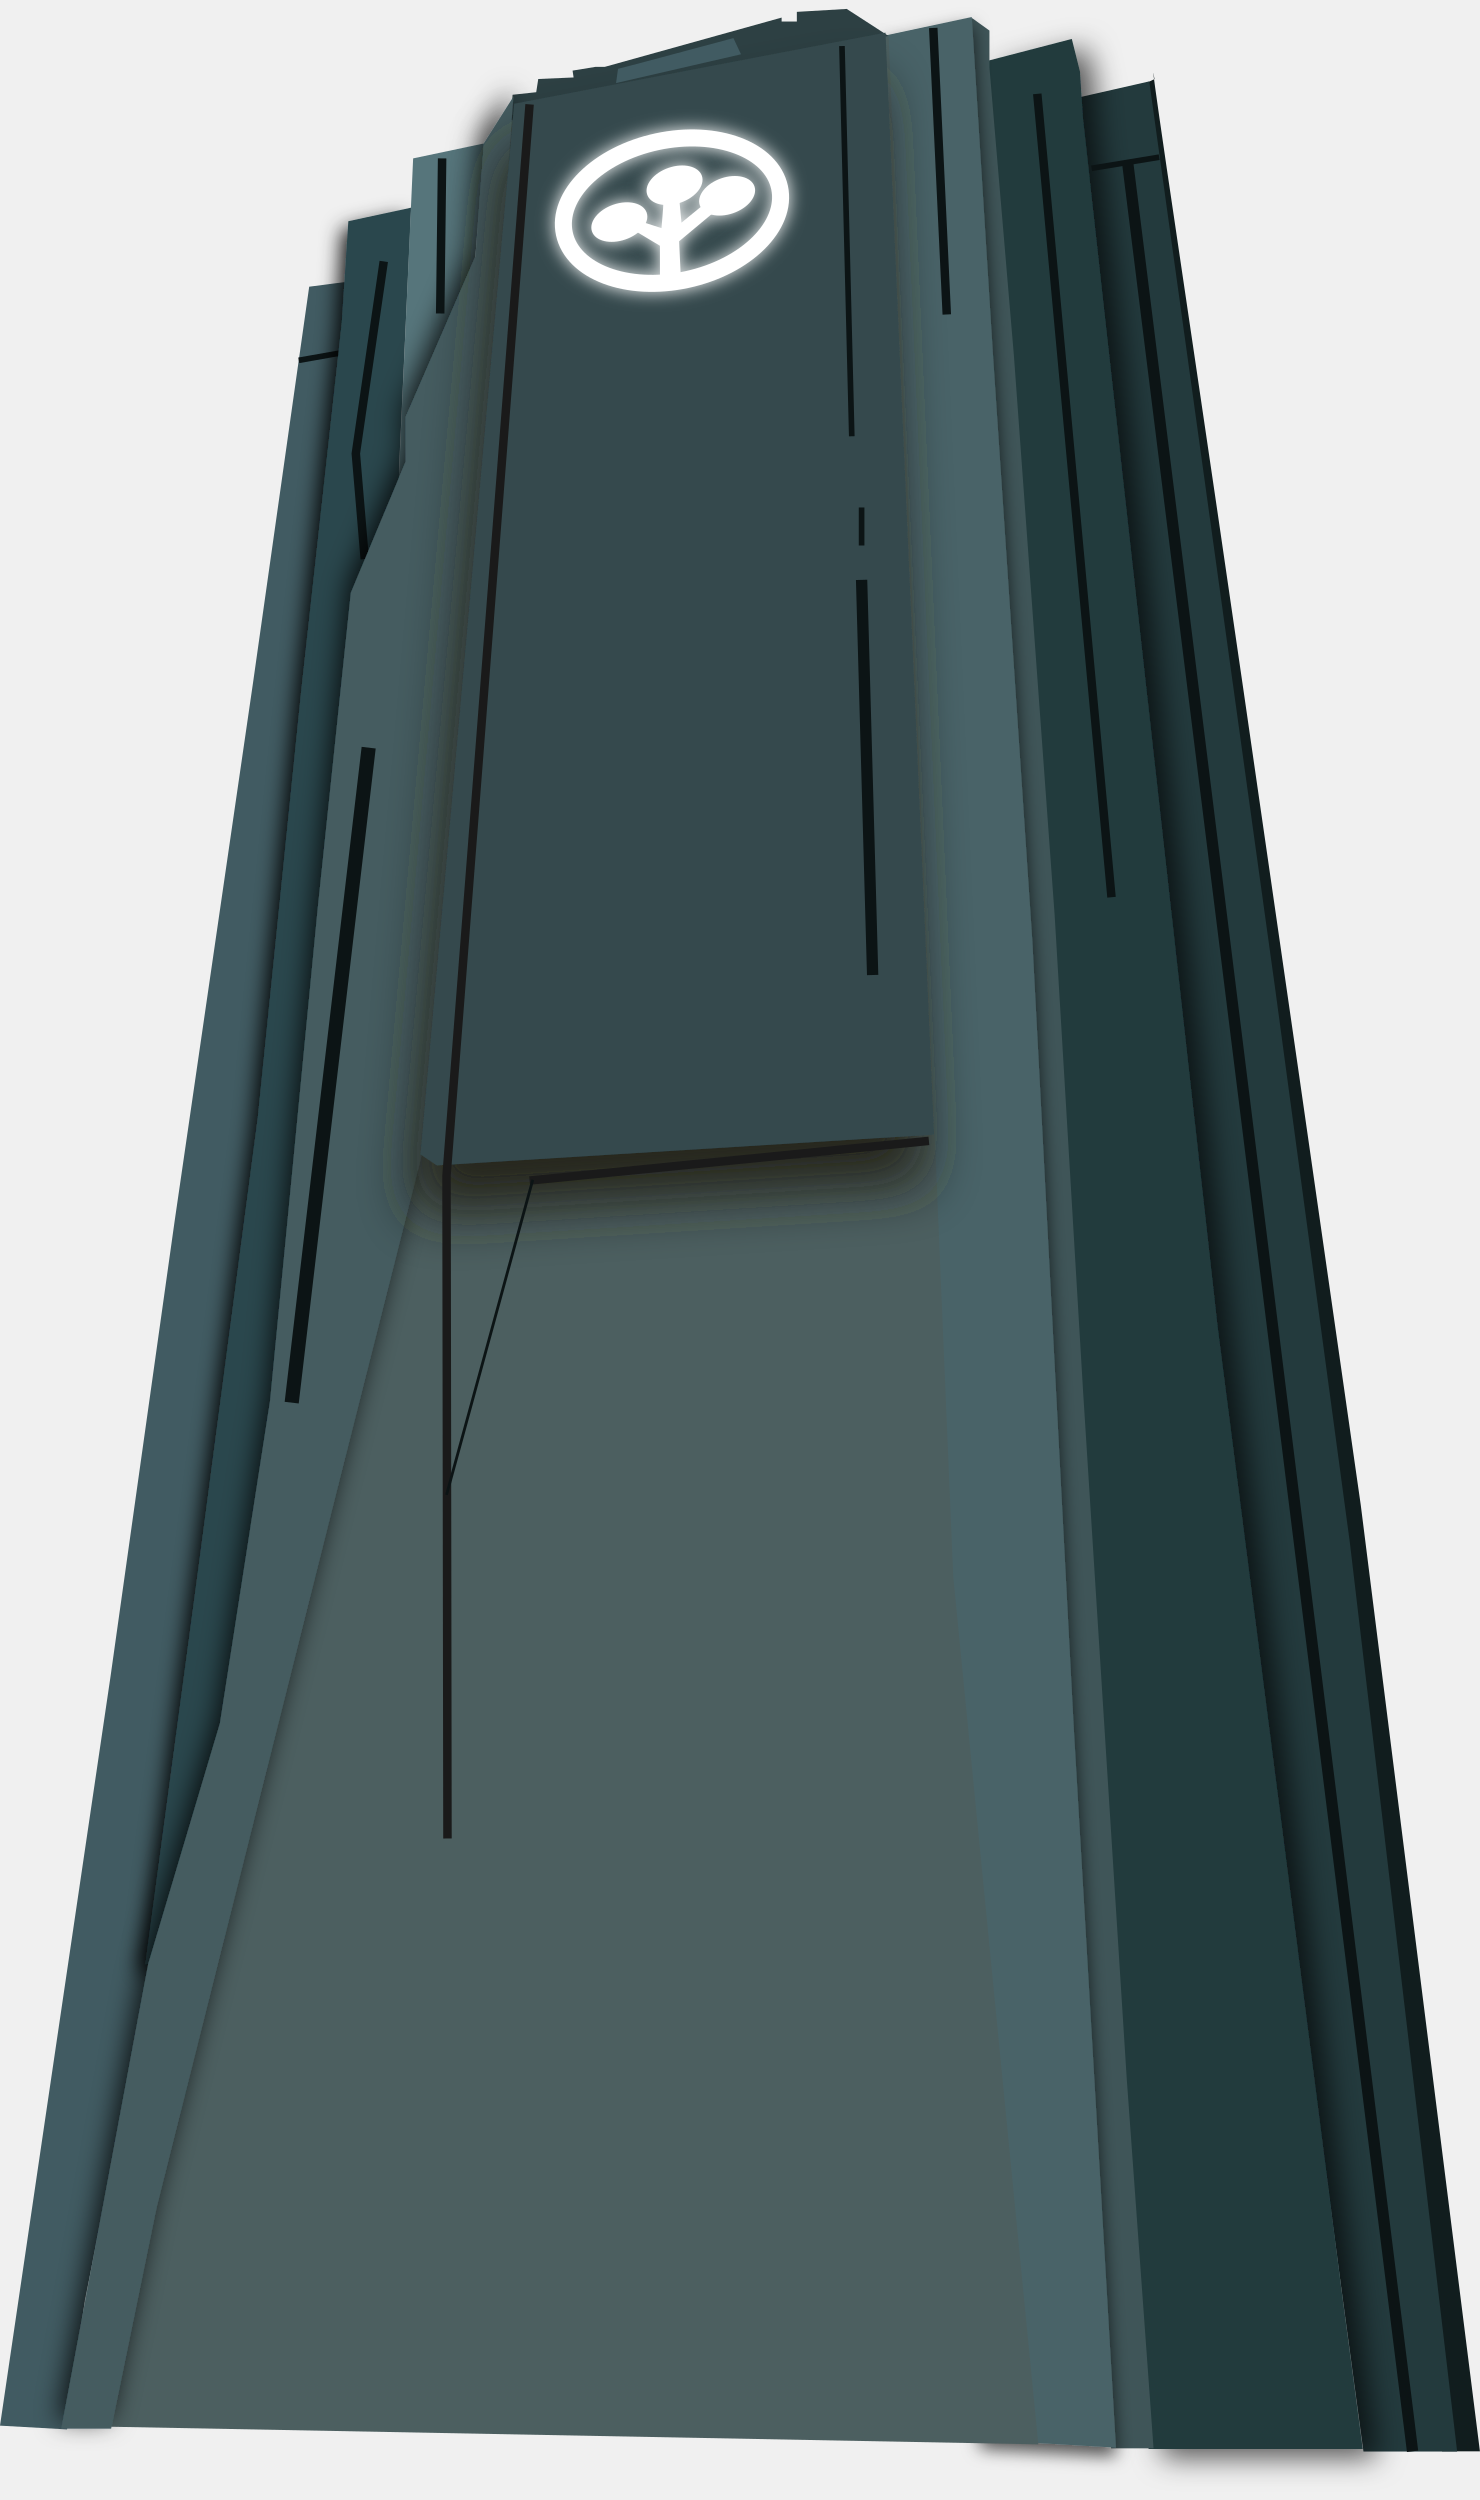
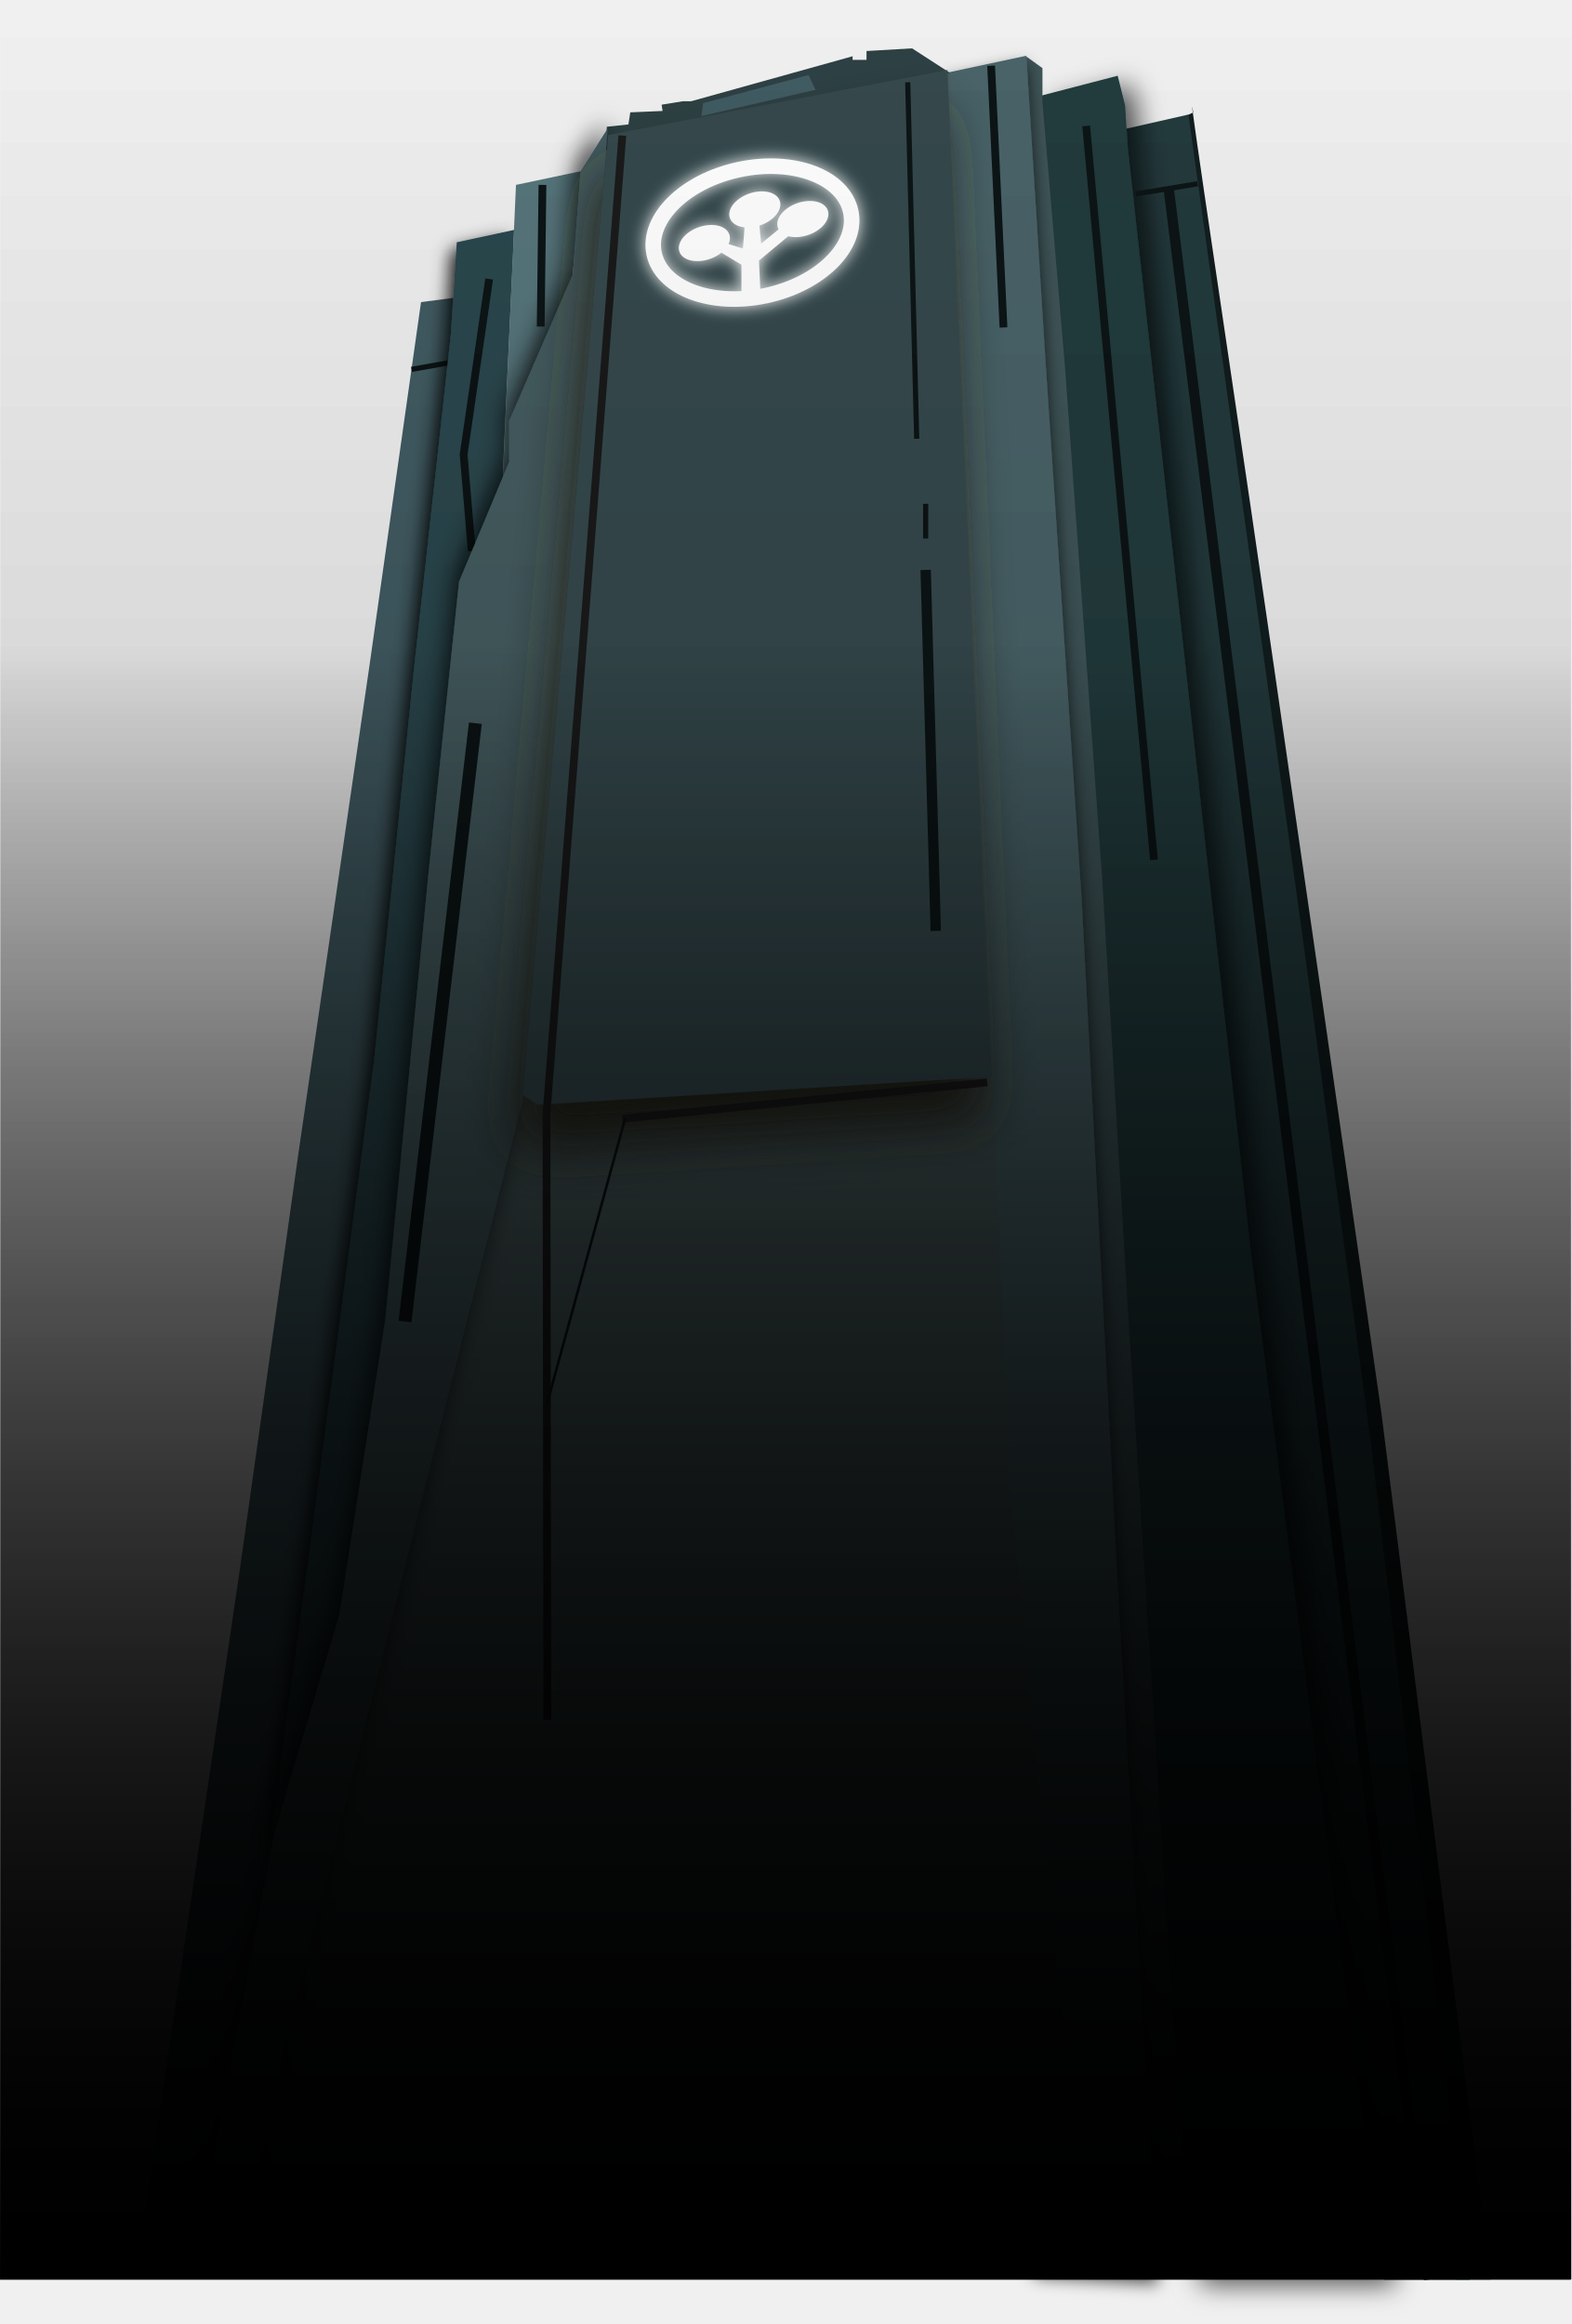
- <svg xmlns="http://www.w3.org/2000/svg" width="522.457" height="882.575" viewBox="0 0 522.457 882.575">
+ <svg xmlns="http://www.w3.org/2000/svg" width="607.205" height="898.109" viewBox="0 0 607.205 898.109">
  <defs>
-     <filter id="Caminho_4" x="337.938" y="1.743" width="163.153" height="880.832" filterUnits="userSpaceOnUse">
+     <filter id="Caminho_4" x="391.483" y="17.277" width="163.153" height="880.832" filterUnits="userSpaceOnUse">
      <feOffset dx="5" dy="3" input="SourceAlpha" />
      <feGaussianBlur stdDeviation="5" result="blur" />
      <feFlood flood-opacity="0.651" />
      <feComposite operator="in" in2="blur" />
      <feComposite in="SourceGraphic" />
    </filter>
-     <filter id="Caminho_29" x="302.541" y="0" width="100.416" height="876.095" filterUnits="userSpaceOnUse">
+     <filter id="Caminho_29" x="356.086" y="15.534" width="100.416" height="876.095" filterUnits="userSpaceOnUse">
      <feOffset dy="3" input="SourceAlpha" />
      <feGaussianBlur stdDeviation="3" result="blur-2" />
      <feFlood flood-opacity="0.678" />
      <feComposite operator="in" in2="blur-2" />
      <feComposite in="SourceGraphic" />
    </filter>
-     <filter id="Caminho_14" x="38.822" y="65.812" width="114.826" height="641.053" filterUnits="userSpaceOnUse">
+     <filter id="Caminho_14" x="92.366" y="81.346" width="114.826" height="641.053" filterUnits="userSpaceOnUse">
      <feOffset dx="-2" dy="3" input="SourceAlpha" />
      <feGaussianBlur stdDeviation="3.5" result="blur-3" />
      <feFlood flood-opacity="0.941" />
      <feComposite operator="in" in2="blur-3" />
      <feComposite in="SourceGraphic" />
    </filter>
-     <filter id="Caminho_11" x="7.172" y="17.642" width="186.564" height="850.243" filterUnits="userSpaceOnUse">
+     <filter id="Caminho_11" x="60.717" y="33.176" width="186.564" height="850.243" filterUnits="userSpaceOnUse">
      <feOffset dx="-1" dy="-3" input="SourceAlpha" />
      <feGaussianBlur stdDeviation="4.5" result="blur-4" />
      <feFlood flood-opacity="0.82" />
      <feComposite operator="in" in2="blur-4" />
      <feComposite in="SourceGraphic" />
    </filter>
-     <filter id="Caminho_27" x="116.994" y="0.03" width="238.25" height="456.886" filterUnits="userSpaceOnUse">
+     <filter id="Caminho_27" x="170.539" y="15.564" width="238.25" height="456.886" filterUnits="userSpaceOnUse">
      <feOffset dx="-3" dy="17" input="SourceAlpha" />
      <feGaussianBlur stdDeviation="9.5" result="blur-5" />
      <feFlood flood-color="#25271c" />
      <feComposite operator="in" in2="blur-5" />
      <feComposite in="SourceGraphic" />
    </filter>
-     <filter id="Elipse_1" x="181.457" y="29.484" width="111.272" height="89.829" filterUnits="userSpaceOnUse">
+     <filter id="Elipse_1" x="235.001" y="45.018" width="111.272" height="89.829" filterUnits="userSpaceOnUse">
      <feOffset input="SourceAlpha" />
      <feGaussianBlur stdDeviation="3" result="blur-6" />
      <feFlood flood-color="#fff" />
      <feComposite operator="in" in2="blur-6" />
      <feComposite in="SourceGraphic" />
    </filter>
-     <filter id="Elipse_2" x="197.883" y="59.93" width="41.534" height="36.931" filterUnits="userSpaceOnUse">
+     <filter id="Elipse_2" x="251.427" y="75.464" width="41.534" height="36.931" filterUnits="userSpaceOnUse">
      <feOffset input="SourceAlpha" />
      <feGaussianBlur stdDeviation="3" result="blur-7" />
      <feFlood flood-color="#fff" />
      <feComposite operator="in" in2="blur-7" />
      <feComposite in="SourceGraphic" />
    </filter>
-     <filter id="Elipse_3" x="217.371" y="46.938" width="41.534" height="36.931" filterUnits="userSpaceOnUse">
+     <filter id="Elipse_3" x="270.916" y="62.472" width="41.534" height="36.931" filterUnits="userSpaceOnUse">
      <feOffset input="SourceAlpha" />
      <feGaussianBlur stdDeviation="3" result="blur-8" />
      <feFlood flood-color="#fff" />
      <feComposite operator="in" in2="blur-8" />
      <feComposite in="SourceGraphic" />
    </filter>
-     <filter id="Elipse_4" x="235.931" y="50.65" width="41.534" height="36.931" filterUnits="userSpaceOnUse">
+     <filter id="Elipse_4" x="289.476" y="66.184" width="41.534" height="36.931" filterUnits="userSpaceOnUse">
      <feOffset input="SourceAlpha" />
      <feGaussianBlur stdDeviation="3" result="blur-9" />
      <feFlood flood-color="#fff" />
      <feComposite operator="in" in2="blur-9" />
      <feComposite in="SourceGraphic" />
    </filter>
-     <filter id="Caminho_9" x="214.727" y="60.638" width="47.274" height="46.239" filterUnits="userSpaceOnUse">
+     <filter id="Caminho_9" x="268.271" y="76.172" width="47.274" height="46.239" filterUnits="userSpaceOnUse">
      <feOffset input="SourceAlpha" />
      <feGaussianBlur stdDeviation="3" result="blur-10" />
      <feFlood flood-color="#fff" />
      <feComposite operator="in" in2="blur-10" />
      <feComposite in="SourceGraphic" />
    </filter>
+     <linearGradient id="linear-gradient" x1="0.5" x2="0.5" y2="1" gradientUnits="objectBoundingBox">
+       <stop offset="0" stop-opacity="0" />
+       <stop offset="0.28" stop-opacity="0.047" />
+       <stop offset="1" stop-opacity="0.988" />
+     </linearGradient>
  </defs>
-   <g id="Grupo_13" data-name="Grupo 13" transform="translate(-1032.257 -80.334)">
-     <g id="Componente_3_2" data-name="Componente 3 – 2" transform="translate(1032.257 83.484)">
-       <path id="Caminho_26" data-name="Caminho 26" d="M1721.116,1321.443s-4.252-25.771,14.435,99.87,58.38,403.51,58.38,403.51L1836,2158.913H1822.64l-107.474-834.67Z" transform="translate(-1313.545 -1296.671)" fill="#111d1e" />
-       <path id="Caminho_1" data-name="Caminho 1" d="M1793.3,2284.218h33.064L1788.5,1963.446l-26.328-195.261-44.5-320.7-24.641,5.6,14.61,135.2,4.854,53.091,36.965,318.683Z" transform="translate(-1311.951 -1421.903)" fill="#233a3d" />
-       <g transform="matrix(1, 0, 0, 1, 0, -3.15)" filter="url(#Caminho_4)">
-         <path id="Caminho_4-2" data-name="Caminho 4" d="M1790.471,2157.164l-7.538-56.377-43.656-339.455s-47.268-423.145-47.571-426.786c-.154-1.849-1.062-16.686-1.062-16.686l-2.882-11.528-30.444,7.913,7.4,90.549,10.057,127.387,12.5,199.1,18.023,300.188,9.574,125.692Z" transform="translate(-1309.38 -1292.59)" fill="#233a3d" />
+   <g id="Arasaka-tower" transform="translate(-978.712 -64.799)">
+     <g id="Componente_3_2" data-name="Componente 3 – 2" transform="translate(978.712 64.799)">
+       <path id="Caminho_26" data-name="Caminho 26" d="M1721.116,1321.443s-4.252-25.771,14.435,99.87,58.38,403.51,58.38,403.51L1836,2158.913H1822.64l-107.474-834.67Z" transform="translate(-1260 -1277.986)" fill="#111d1e" />
+       <path id="Caminho_1" data-name="Caminho 1" d="M1793.3,2284.218h33.064L1788.5,1963.446l-26.328-195.261-44.5-320.7-24.641,5.6,14.61,135.2,4.854,53.091,36.965,318.683Z" transform="translate(-1258.406 -1403.218)" fill="#233a3d" />
+       <g transform="matrix(1, 0, 0, 1, 0, 0)" filter="url(#Caminho_4)">
+         <path id="Caminho_4-2" data-name="Caminho 4" d="M1790.471,2157.164l-7.538-56.377-43.656-339.455s-47.268-423.145-47.571-426.786c-.154-1.849-1.062-16.686-1.062-16.686l-2.882-11.528-30.444,7.913,7.4,90.549,10.057,127.387,12.5,199.1,18.023,300.188,9.574,125.692Z" transform="translate(-1255.84 -1277.06)" fill="#233a3d" />
      </g>
-       <path id="Caminho_30" data-name="Caminho 30" d="M1651.816,1298.459l6.054,4.355v13.065l8.63,101.58,14.4,197.789,10.057,168.406,15.381,242.158,9.466,130.544h-14.987L1680.3,1913.224l-16.333-324.975-17.46-285.436-.425-2.337Z" transform="translate(-1308.572 -1295.173)" fill="#3f5558" />
-       <g transform="matrix(1, 0, 0, 1, 0, -3.15)" filter="url(#Caminho_29)">
-         <path id="Caminho_29-2" data-name="Caminho 29" d="M1618.1,1304.724l31.517-6.735,7.574,120.56,13.843,206.11,14.612,277.633,14.869,253.792-47.939-2.82-34.477-645.4Z" transform="translate(-1306.56 -1291.99)" fill="#496367" />
+       <path id="Caminho_30" data-name="Caminho 30" d="M1651.816,1298.459l6.054,4.355v13.065l8.63,101.58,14.4,197.789,10.057,168.406,15.381,242.158,9.466,130.544h-14.987L1680.3,1913.224l-16.333-324.975-17.46-285.436-.425-2.337Z" transform="translate(-1255.027 -1276.488)" fill="#3f5558" />
+       <g transform="matrix(1, 0, 0, 1, 0, 0)" filter="url(#Caminho_29)">
+         <path id="Caminho_29-2" data-name="Caminho 29" d="M1618.1,1304.724l31.517-6.735,7.574,120.56,13.843,206.11,14.612,277.633,14.869,253.792-47.939-2.82-34.477-645.4Z" transform="translate(-1253.01 -1276.45)" fill="#496367" />
      </g>
-       <path id="Caminho_28" data-name="Caminho 28" d="M1466.145,1329.359l132.832-24.113,22.807,543.748,30.038,306.45-329.5-6.258Z" transform="translate(-1285.263 -1295.662)" fill="#4c5f60" />
-       <path id="Caminho_10" data-name="Caminho 10" d="M1610.008,1304.446l-14.706-9.528-17.606,1.036v3.42h-5.374v-1.4l-62.437,17.4H1506.6l-8.078,1.317.359,2.424-12.476.538-.718,4.667-8.347.9-.522,8.961,72.066-16.363Z" transform="translate(-1296.386 -1294.918)" fill="#2d4043" />
-       <path id="Caminho_17" data-name="Caminho 17" d="M1405.949,1398.56l-14.406,1.885L1371.7,1540.363l-27.661,189.957-22.661,160.964-23.328,157.965-15.663,106.309,23.661,1.333,6.308-45.718,12.833-63.375,12.621-69.413,29.1-194.564,19.063-163.765Z" transform="translate(-1282.388 -1302.38)" fill="#415b62" />
-       <path id="Caminho_18" data-name="Caminho 18" d="M1396.038,1428.384l15.925-2.824" transform="translate(-1290.57 -1304.324)" fill="none" stroke="#0c1415" stroke-width="2" />
-       <g transform="matrix(1, 0, 0, 1, 0, -3.15)" filter="url(#Caminho_14)">
-         <path id="Caminho_14-2" data-name="Caminho 14" d="M1431.518,1370.522l-22.176,4.781-2.3,35.769-4.926,44.684-9.435,85.587-15.33,150.633-21,159.3-18.662,139.3h8.5l42.89-142.5,39.424-293.734-1.29-91.391" transform="translate(-1286.37 -1297.21)" fill="#2c464d" />
+       <path id="Caminho_28" data-name="Caminho 28" d="M1466.145,1329.359l132.832-24.113,22.807,543.748,30.038,306.45-329.5-6.258Z" transform="translate(-1231.718 -1276.977)" fill="#4c5f60" />
+       <path id="Caminho_10" data-name="Caminho 10" d="M1610.008,1304.446l-14.706-9.528-17.606,1.036v3.42h-5.374v-1.4l-62.437,17.4H1506.6l-8.078,1.317.359,2.424-12.476.538-.718,4.667-8.347.9-.522,8.961,72.066-16.363Z" transform="translate(-1242.841 -1276.233)" fill="#2d4043" />
+       <path id="Caminho_17" data-name="Caminho 17" d="M1405.949,1398.56l-14.406,1.885L1371.7,1540.363l-27.661,189.957-22.661,160.964-23.328,157.965-15.663,106.309,23.661,1.333,6.308-45.718,12.833-63.375,12.621-69.413,29.1-194.564,19.063-163.765Z" transform="translate(-1228.844 -1283.695)" fill="#415b62" />
+       <path id="Caminho_18" data-name="Caminho 18" d="M1396.038,1428.384l15.925-2.824" transform="translate(-1237.025 -1285.639)" fill="none" stroke="#0c1415" stroke-width="2" />
+       <g transform="matrix(1, 0, 0, 1, 0, 0)" filter="url(#Caminho_14)">
+         <path id="Caminho_14-2" data-name="Caminho 14" d="M1431.518,1370.522l-22.176,4.781-2.3,35.769-4.926,44.684-9.435,85.587-15.33,150.633-21,159.3-18.662,139.3h8.5l42.89-142.5,39.424-293.734-1.29-91.391" transform="translate(-1232.83 -1281.68)" fill="#2c464d" />
      </g>
-       <path id="Caminho_2" data-name="Caminho 2" d="M1697.615,1355.246l23.9-3.93" transform="translate(-1312.282 -1298.979)" fill="none" stroke="#0c1415" stroke-width="2" />
-       <path id="Caminho_3" data-name="Caminho 3" d="M1711.371,1353.433l100.581,807.93" transform="translate(-1313.272 -1299.131)" fill="none" stroke="#0c1415" stroke-width="4" />
-       <path id="Caminho_5" data-name="Caminho 5" d="M1676.985,1327.224l26.207,283.624" transform="translate(-1310.796 -1297.244)" fill="none" stroke="rgba(0,0,0,0.66)" stroke-width="3" />
-       <path id="Caminho_16" data-name="Caminho 16" d="M1427.608,1390.974l-9.86,67.835,3.155,37.27" transform="translate(-1292.133 -1301.834)" fill="none" stroke="#0c1415" stroke-width="3" />
-       <path id="Caminho_8" data-name="Caminho 8" d="M1637.412,1302.157l4.777,101.152" transform="translate(-1307.947 -1295.439)" fill="none" stroke="#0c1415" stroke-width="3" />
-       <path id="Caminho_12" data-name="Caminho 12" d="M1464.856,1345.925l-25.711,5.431L1433.9,1468.58l27.092-81.729Z" transform="translate(-1293.296 -1298.59)" fill="#56757b" />
-       <g transform="matrix(1, 0, 0, 1, 0, -3.15)" filter="url(#Caminho_11)">
-         <path id="Caminho_11-2" data-name="Caminho 11" d="M1465.306,1328.314l-10.41,16.411-2.984,39.947-24.573,56.579v15.776l-19.416,46.416-11.614,110.676-16.9,174.594-17.7,113.842-25.328,84.981-30.648,164.022h17.572l16.108-78.342,63.7-253.33,29.582-116.951,26.327-289.6Z" transform="translate(-1284.07 -1294.17)" fill="#445c61" />
+       <path id="Caminho_2" data-name="Caminho 2" d="M1697.615,1355.246l23.9-3.93" transform="translate(-1258.737 -1280.294)" fill="none" stroke="#0c1415" stroke-width="2" />
+       <path id="Caminho_3" data-name="Caminho 3" d="M1711.371,1353.433l100.581,807.93" transform="translate(-1259.727 -1280.446)" fill="none" stroke="#0c1415" stroke-width="4" />
+       <path id="Caminho_5" data-name="Caminho 5" d="M1676.985,1327.224l26.207,283.624" transform="translate(-1257.251 -1278.559)" fill="none" stroke="rgba(0,0,0,0.66)" stroke-width="3" />
+       <path id="Caminho_16" data-name="Caminho 16" d="M1427.608,1390.974l-9.86,67.835,3.155,37.27" transform="translate(-1238.588 -1283.149)" fill="none" stroke="#0c1415" stroke-width="3" />
+       <path id="Caminho_8" data-name="Caminho 8" d="M1637.412,1302.157l4.777,101.152" transform="translate(-1254.402 -1276.754)" fill="none" stroke="#0c1415" stroke-width="3" />
+       <path id="Caminho_12" data-name="Caminho 12" d="M1464.856,1345.925l-25.711,5.431L1433.9,1468.58l27.092-81.729Z" transform="translate(-1239.751 -1279.905)" fill="#56757b" />
+       <g transform="matrix(1, 0, 0, 1, 0, 0)" filter="url(#Caminho_11)">
+         <path id="Caminho_11-2" data-name="Caminho 11" d="M1465.306,1328.314l-10.41,16.411-2.984,39.947-24.573,56.579v15.776l-19.416,46.416-11.614,110.676-16.9,174.594-17.7,113.842-25.328,84.981-30.648,164.022h17.572l16.108-78.342,63.7-253.33,29.582-116.951,26.327-289.6Z" transform="translate(-1230.52 -1278.64)" fill="#445c61" />
      </g>
-       <path id="Caminho_13" data-name="Caminho 13" d="M1450.525,1351.777l-.675,54.759" transform="translate(-1294.444 -1299.012)" fill="none" stroke="#0c1415" stroke-width="3" />
-       <g transform="matrix(1, 0, 0, 1, 0, -3.15)" filter="url(#Caminho_27)">
-         <path id="Caminho_27-2" data-name="Caminho 27" d="M-2.563-1.948,128.519-27.053l17.133,389.02-175.5,10.866-5.751-3.875Z" transform="translate(184.09 38.58)" fill="#344a4d" />
+       <path id="Caminho_13" data-name="Caminho 13" d="M1450.525,1351.777l-.675,54.759" transform="translate(-1240.899 -1280.327)" fill="none" stroke="#0c1415" stroke-width="3" />
+       <g transform="matrix(1, 0, 0, 1, 0, 0)" filter="url(#Caminho_27)">
+         <path id="Caminho_27-2" data-name="Caminho 27" d="M-2.563-1.948,128.519-27.053l17.133,389.02-175.5,10.866-5.751-3.875Z" transform="translate(237.64 54.12)" fill="#344a4d" />
      </g>
-       <path id="Caminho_15" data-name="Caminho 15" d="M1420.528,1575.949l-27.174,231.23" transform="translate(-1290.377 -1315.151)" fill="none" stroke="#0c1415" stroke-width="5" />
-       <path id="Caminho_19" data-name="Caminho 19" d="M1481.577,1331.229l-29.326,378.249.333,233.948" transform="translate(-1294.617 -1297.532)" fill="none" stroke="#1a1a1a" stroke-width="3" />
-       <path id="Caminho_20" data-name="Caminho 20" d="M1483.852,1739.532l140.969-14" transform="translate(-1296.892 -1325.92)" fill="none" stroke="#1a1a1a" stroke-width="3" />
-       <path id="Caminho_21" data-name="Caminho 21" d="M1452.25,1851.571l30.455-111.257" transform="translate(-1294.617 -1326.984)" fill="none" stroke="#0c1415" stroke-width="1" />
-       <path id="Caminho_22" data-name="Caminho 22" d="M1602.684,1309.038l3.466,137.769" transform="translate(-1305.447 -1295.935)" fill="none" stroke="#0c1415" stroke-width="2" />
-       <path id="Caminho_23" data-name="Caminho 23" d="M1610.153,1484.572V1498" transform="translate(-1305.985 -1308.572)" fill="none" stroke="#0c1415" stroke-width="2" />
-       <path id="Caminho_24" data-name="Caminho 24" d="M1610.153,1512.116l3.9,139.5" transform="translate(-1305.985 -1310.555)" fill="none" stroke="#0c1415" stroke-width="4" />
-       <path id="Caminho_25" data-name="Caminho 25" d="M1517.446,1316.865c.35,0,40.723-10.852,40.723-10.852l2.684,5.718-44.106,10.151Z" transform="translate(-1299.26 -1295.717)" fill="#415b62" />
-       <g id="Grupo_12" data-name="Grupo 12" transform="translate(190.457 35.333)">
-         <g transform="matrix(1, 0, 0, 1, -190.46, -38.48)" filter="url(#Elipse_1)">
-           <g id="Elipse_1-2" data-name="Elipse 1" transform="matrix(0.98, -0.21, 0.21, 0.98, 190.46, 55.85)" fill="none" stroke="#fff" stroke-width="6">
+       <path id="Caminho_15" data-name="Caminho 15" d="M1420.528,1575.949l-27.174,231.23" transform="translate(-1236.832 -1296.465)" fill="none" stroke="#0c1415" stroke-width="5" />
+       <path id="Caminho_19" data-name="Caminho 19" d="M1481.577,1331.229l-29.326,378.249.333,233.948" transform="translate(-1241.072 -1278.847)" fill="none" stroke="#1a1a1a" stroke-width="3" />
+       <path id="Caminho_20" data-name="Caminho 20" d="M1483.852,1739.532l140.969-14" transform="translate(-1243.347 -1307.235)" fill="none" stroke="#1a1a1a" stroke-width="3" />
+       <path id="Caminho_21" data-name="Caminho 21" d="M1452.25,1851.571l30.455-111.257" transform="translate(-1241.072 -1308.299)" fill="none" stroke="#0c1415" stroke-width="1" />
+       <path id="Caminho_22" data-name="Caminho 22" d="M1602.684,1309.038l3.466,137.769" transform="translate(-1251.902 -1277.25)" fill="none" stroke="#0c1415" stroke-width="2" />
+       <path id="Caminho_23" data-name="Caminho 23" d="M1610.153,1484.572V1498" transform="translate(-1252.44 -1289.887)" fill="none" stroke="#0c1415" stroke-width="2" />
+       <path id="Caminho_24" data-name="Caminho 24" d="M1610.153,1512.116l3.9,139.5" transform="translate(-1252.44 -1291.87)" fill="none" stroke="#0c1415" stroke-width="4" />
+       <path id="Caminho_25" data-name="Caminho 25" d="M1517.446,1316.865c.35,0,40.723-10.852,40.723-10.852l2.684,5.718-44.106,10.151Z" transform="translate(-1245.715 -1277.032)" fill="#415b62" />
+       <g id="Grupo_12" data-name="Grupo 12" transform="translate(244.002 54.019)">
+         <g transform="matrix(1, 0, 0, 1, -244, -54.02)" filter="url(#Elipse_1)">
+           <g id="Elipse_1-2" data-name="Elipse 1" transform="matrix(0.98, -0.21, 0.21, 0.98, 244, 71.38)" fill="none" stroke="#fff" stroke-width="6">
            <ellipse cx="41.76" cy="27.84" rx="41.76" ry="27.84" stroke="none" />
            <ellipse cx="41.76" cy="27.84" rx="38.76" ry="24.84" fill="none" />
          </g>
        </g>
-         <g transform="matrix(1, 0, 0, 1, -190.46, -38.48)" filter="url(#Elipse_2)">
-           <ellipse id="Elipse_2-2" data-name="Elipse 2" cx="10.208" cy="6.496" rx="10.208" ry="6.496" transform="translate(206.88 75.58) rotate(-19)" fill="#fff" />
+         <g transform="matrix(1, 0, 0, 1, -244, -54.02)" filter="url(#Elipse_2)">
+           <ellipse id="Elipse_2-2" data-name="Elipse 2" cx="10.208" cy="6.496" rx="10.208" ry="6.496" transform="translate(260.43 91.11) rotate(-19)" fill="#fff" />
        </g>
-         <g transform="matrix(1, 0, 0, 1, -190.46, -38.48)" filter="url(#Elipse_3)">
-           <ellipse id="Elipse_3-2" data-name="Elipse 3" cx="10.208" cy="6.496" rx="10.208" ry="6.496" transform="translate(226.37 62.58) rotate(-19)" fill="#fff" />
+         <g transform="matrix(1, 0, 0, 1, -244, -54.02)" filter="url(#Elipse_3)">
+           <ellipse id="Elipse_3-2" data-name="Elipse 3" cx="10.208" cy="6.496" rx="10.208" ry="6.496" transform="translate(279.92 78.12) rotate(-19)" fill="#fff" />
        </g>
-         <g transform="matrix(1, 0, 0, 1, -190.46, -38.48)" filter="url(#Elipse_4)">
-           <ellipse id="Elipse_4-2" data-name="Elipse 4" cx="10.208" cy="6.496" rx="10.208" ry="6.496" transform="translate(244.93 66.3) rotate(-19)" fill="#fff" />
+         <g transform="matrix(1, 0, 0, 1, -244, -54.02)" filter="url(#Elipse_4)">
+           <ellipse id="Elipse_4-2" data-name="Elipse 4" cx="10.208" cy="6.496" rx="10.208" ry="6.496" transform="translate(298.48 81.83) rotate(-19)" fill="#fff" />
        </g>
-         <g transform="matrix(1, 0, 0, 1, -190.46, -38.48)" filter="url(#Caminho_9)">
-           <path id="Caminho_9-2" data-name="Caminho 9" d="M1533.9,1369.118c.069.276-.622,8.354-.622,8.354l-6.007-1.933-3.8,2.624,9.251,5.523V1394.8l7.319-1.036-.552-11.668,13.256-11.047-4.557-1.933-7.871,6.421-.828-8.976-5.593.483Z" transform="translate(-1299.74 -1296.93)" fill="#fff" />
+         <g transform="matrix(1, 0, 0, 1, -244, -54.02)" filter="url(#Caminho_9)">
+           <path id="Caminho_9-2" data-name="Caminho 9" d="M1533.9,1369.118c.069.276-.622,8.354-.622,8.354l-6.007-1.933-3.8,2.624,9.251,5.523V1394.8l7.319-1.036-.552-11.668,13.256-11.047-4.557-1.933-7.871,6.421-.828-8.976-5.593.483Z" transform="translate(-1246.2 -1281.39)" fill="#fff" />
        </g>
      </g>
+       <rect id="Retângulo_24" data-name="Retângulo 24" width="607" height="881" fill="url(#linear-gradient)" />
+       <rect id="Retângulo_26" data-name="Retângulo 26" width="606.917" height="880.67" transform="translate(0.288 0.201)" fill="url(#linear-gradient)" />
    </g>
  </g>
</svg>
